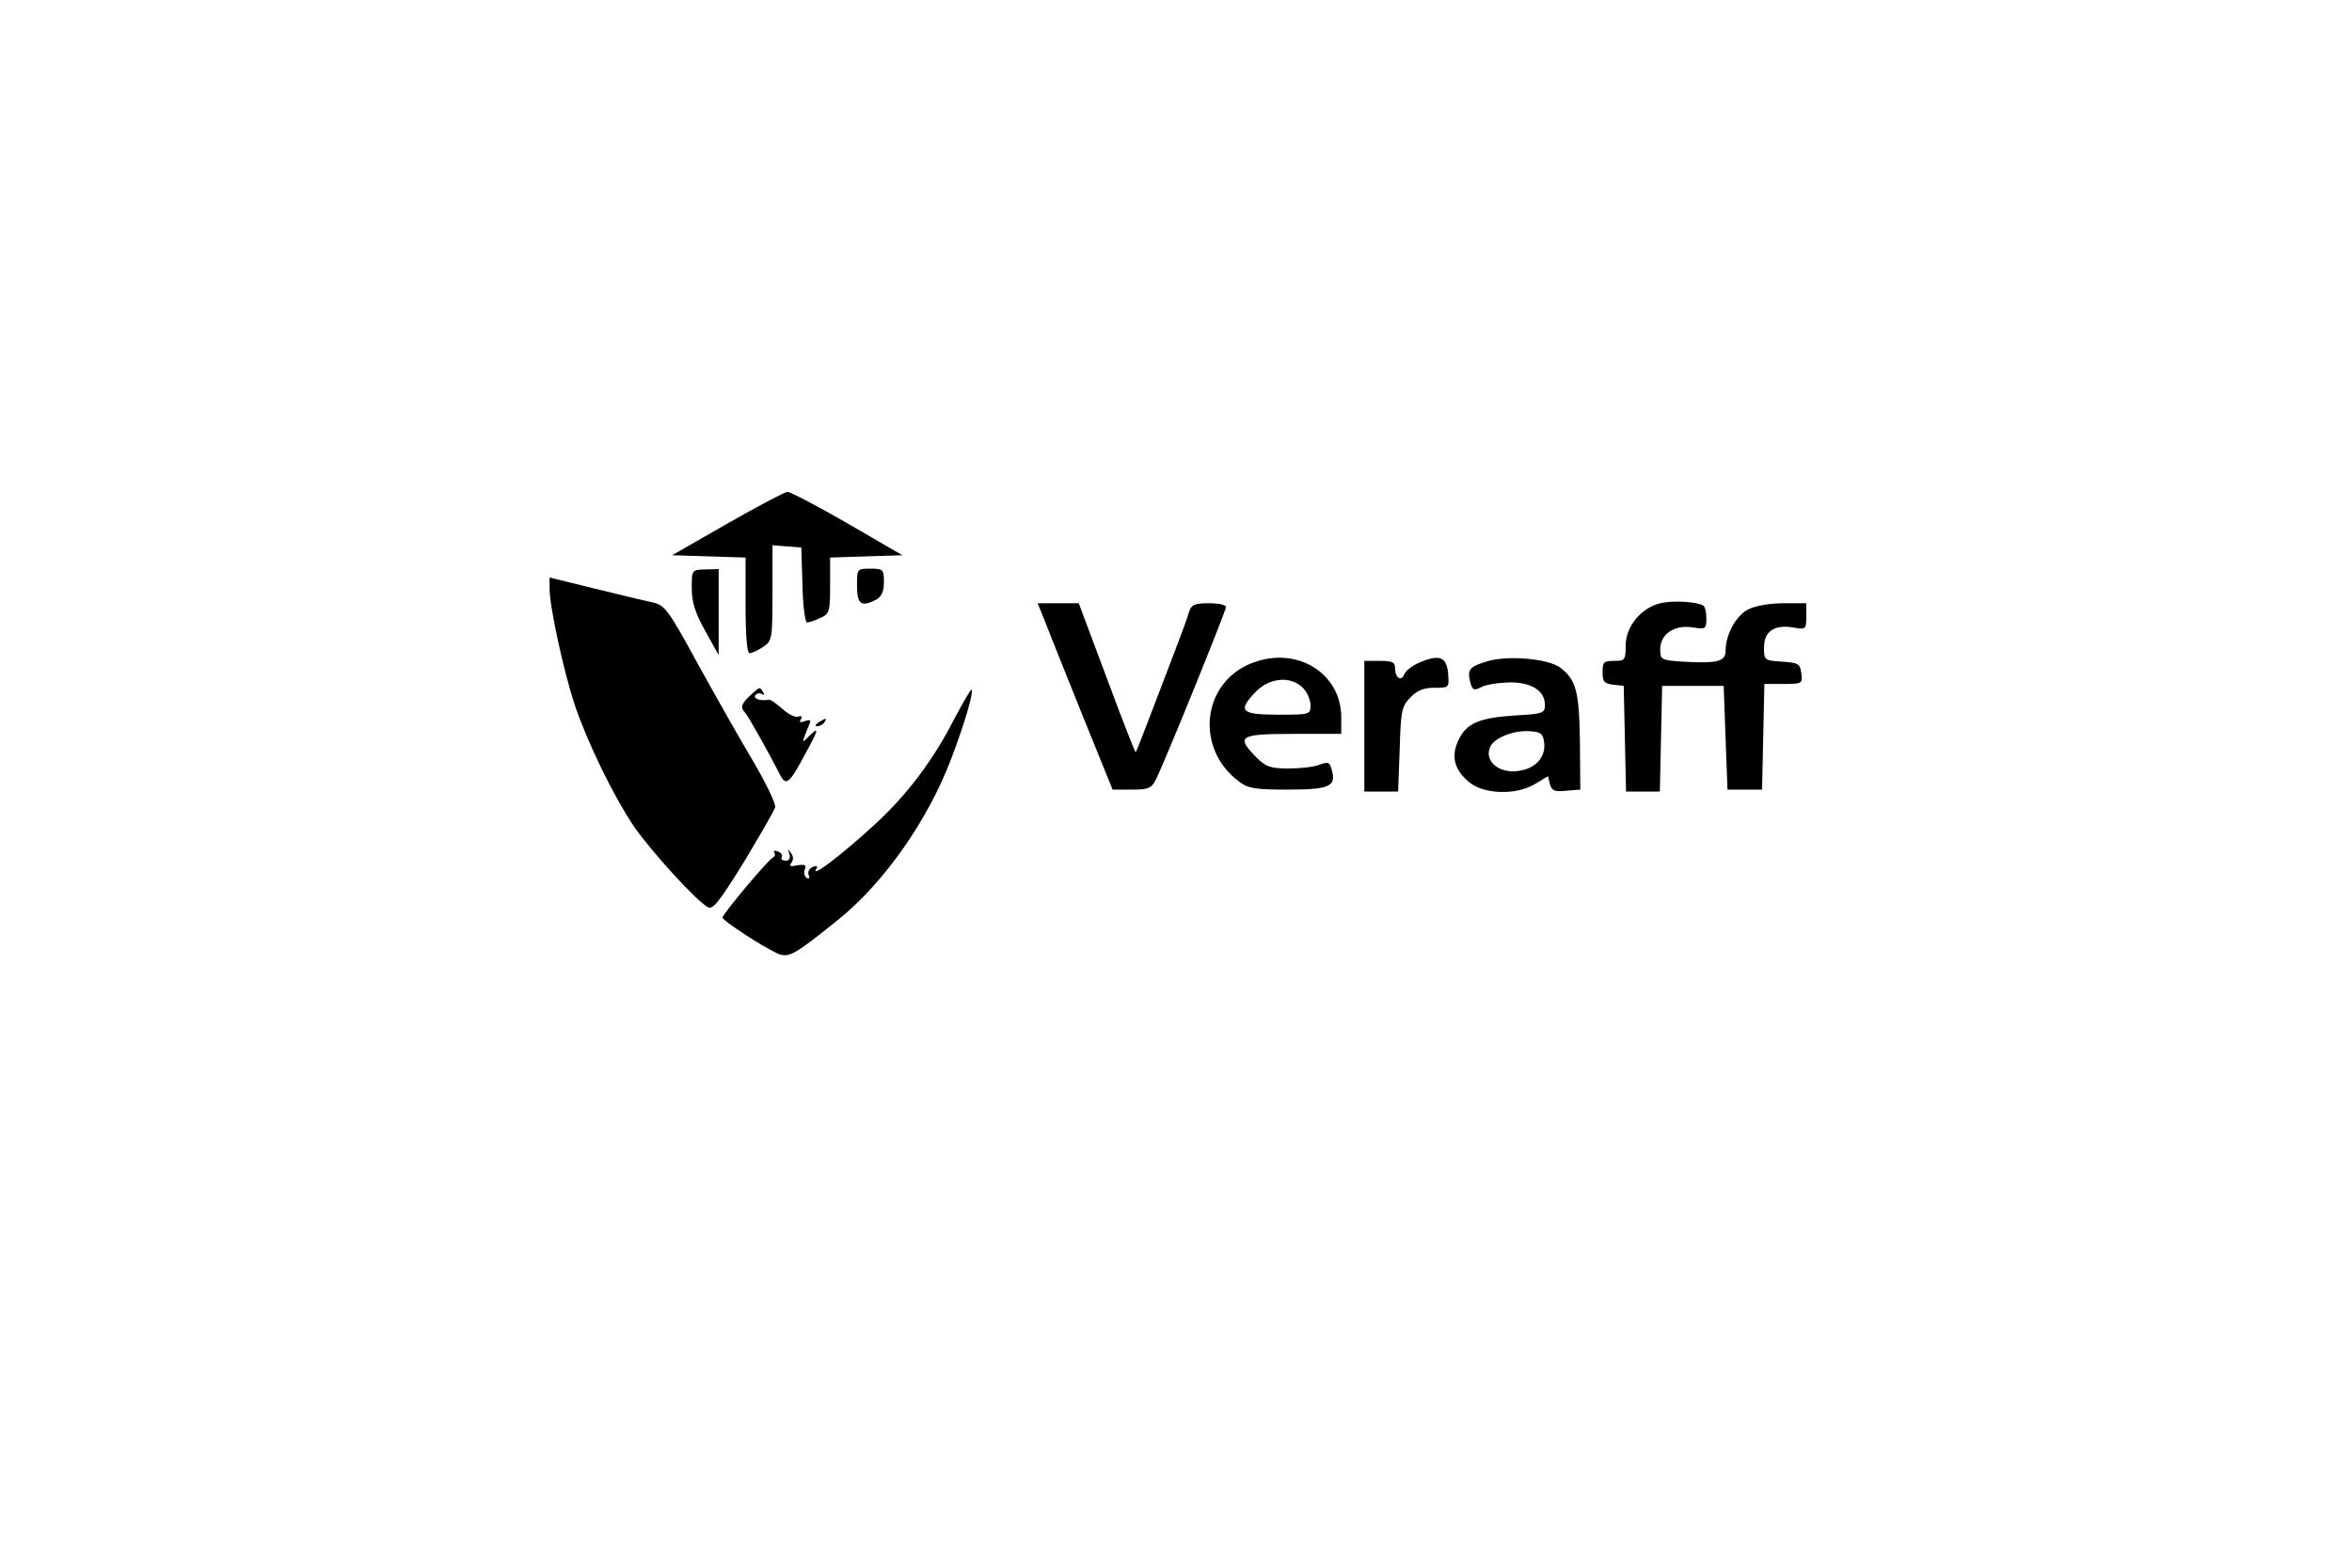
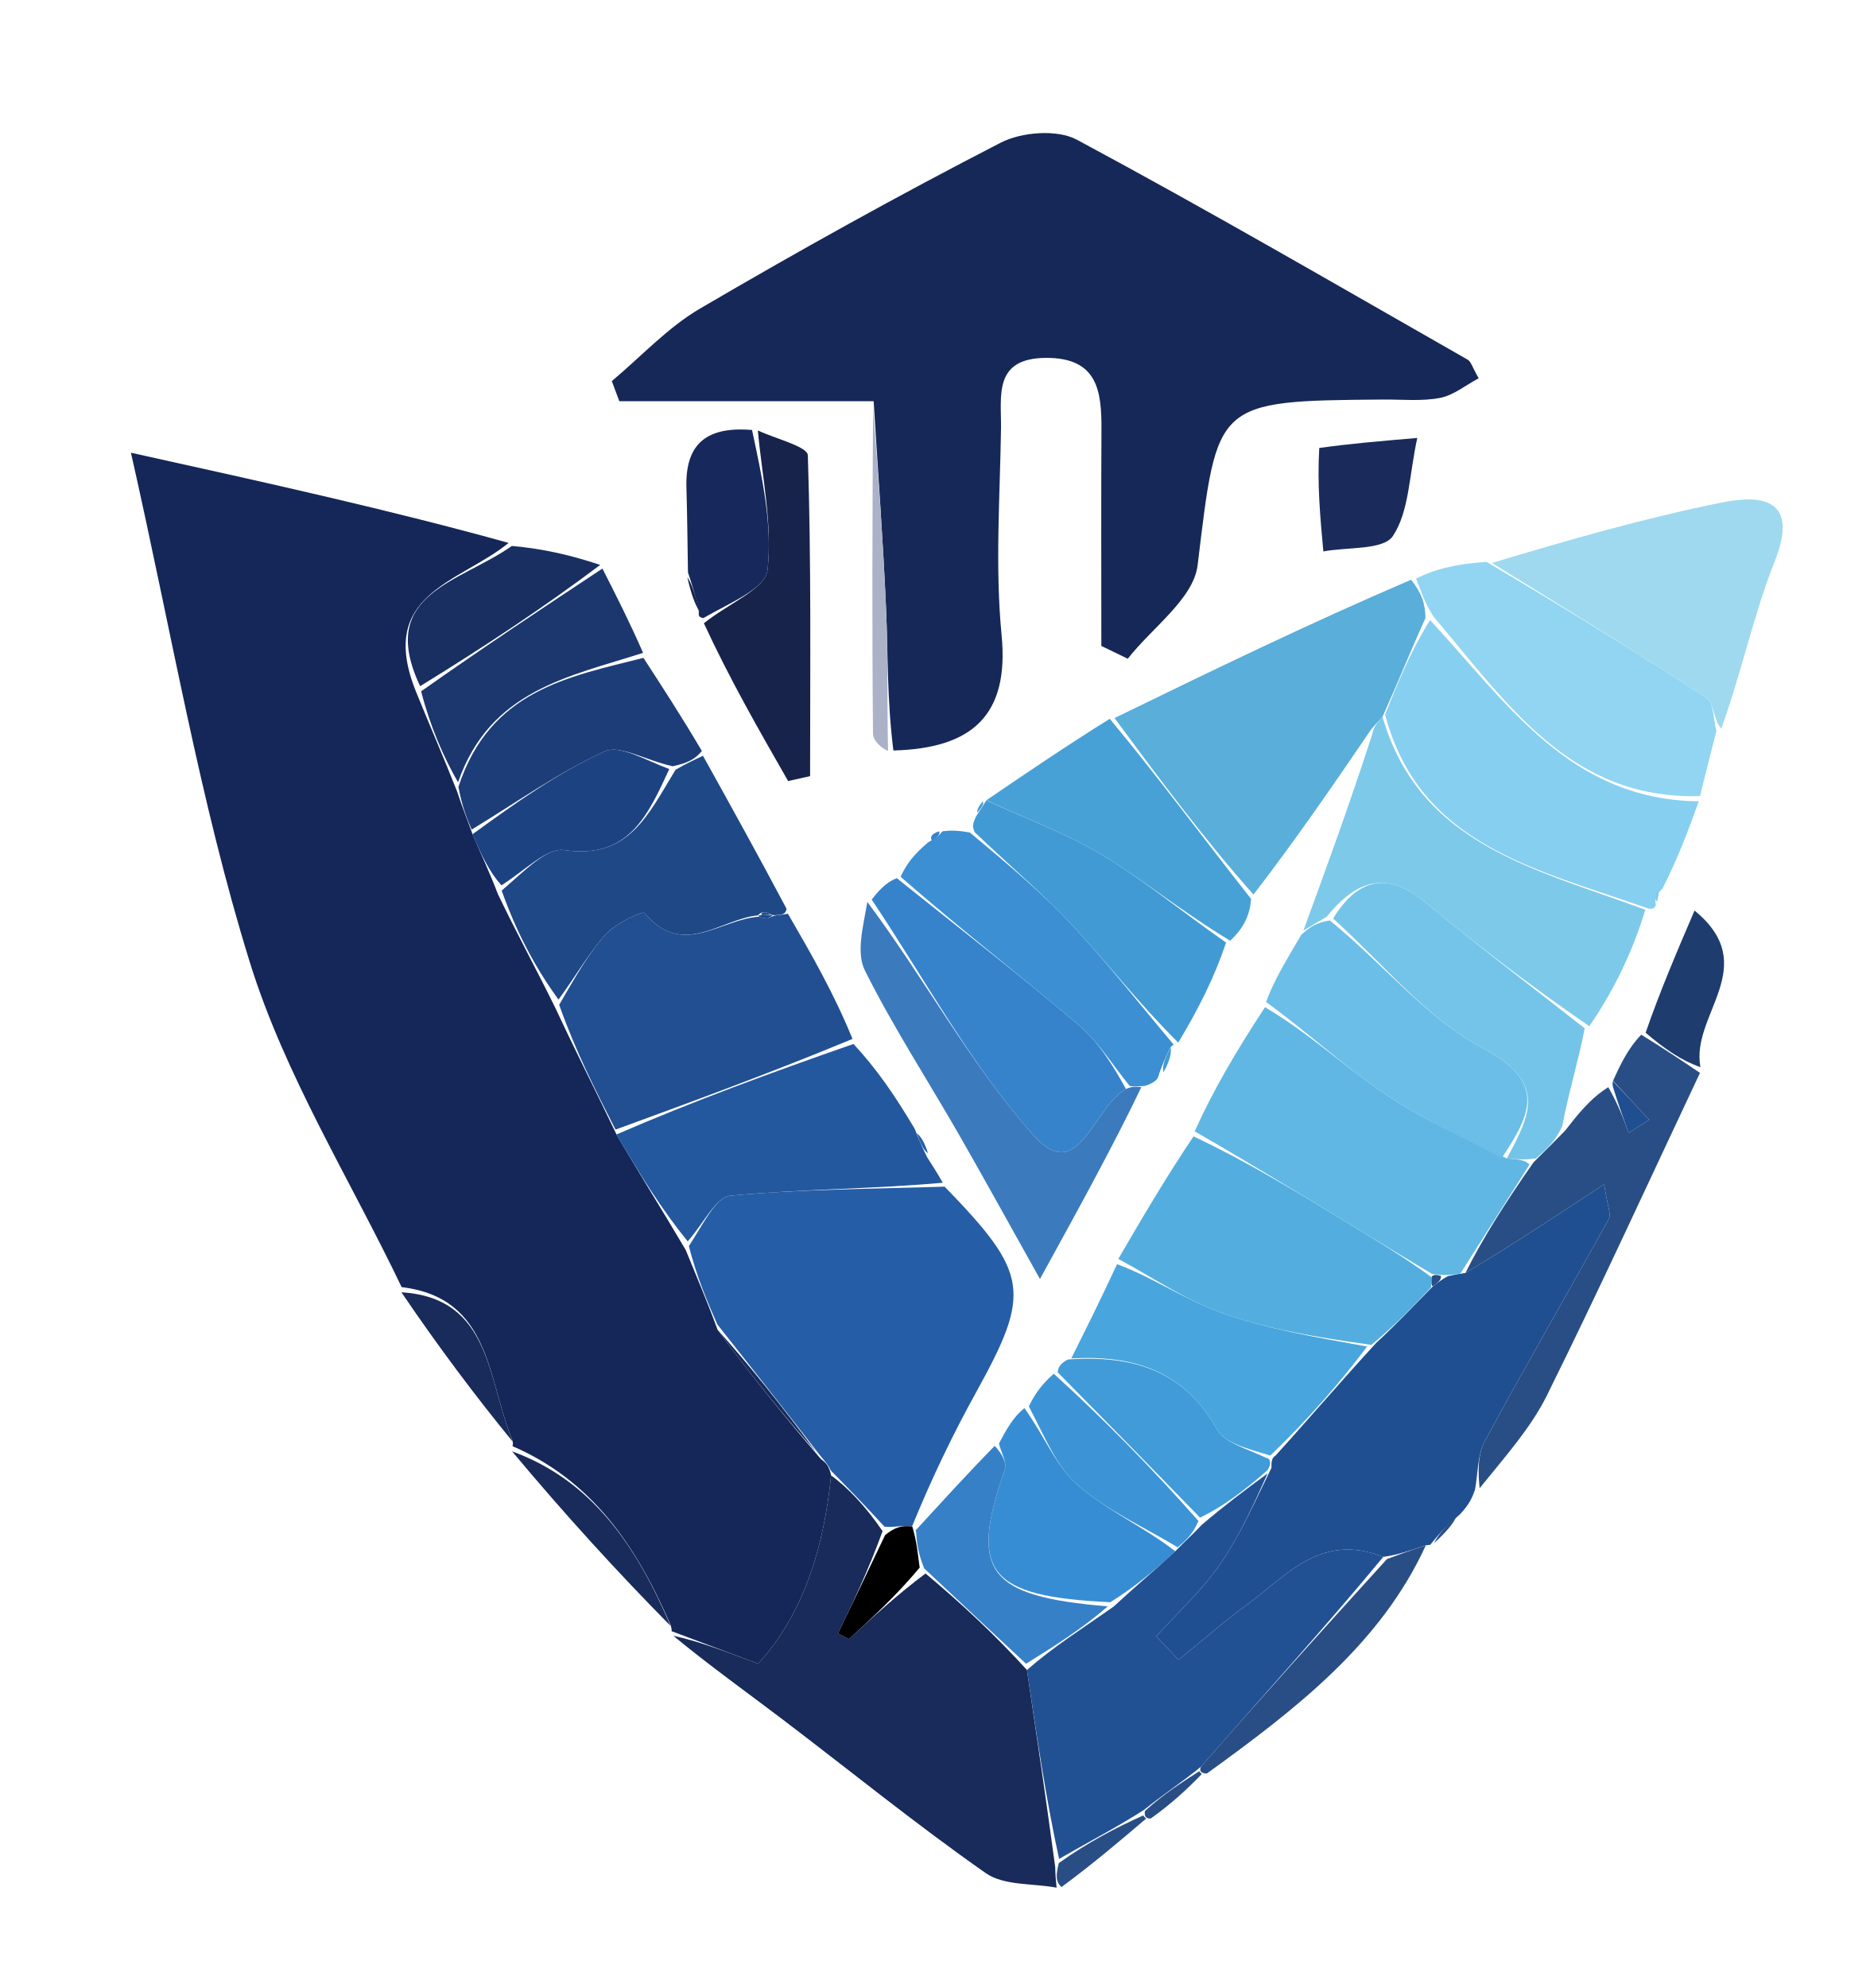
- <svg xmlns="http://www.w3.org/2000/svg" version="1.0" width="612pt" height="408pt" viewBox="0 0 612 408" preserveAspectRatio="xMidYMid meet">
-   <g transform="translate(0,408) scale(0.1,-0.1)" fill="#000000" stroke="none">
-     <path d="M1892 2717 l-143 -82 95 -3 96 -3 0 -124 c0 -80 4 -125 10 -125 6 0 22 7 35 16 24 16 25 20 25 141 l0 124 38 -3 37 -3 3 -97 c1 -54 7 -98 12 -98 5 0 21 5 35 12 23 10 25 16 25 84 l0 73 94 3 94 3 -143 83 c-78 45 -149 82 -156 82 -8 -1 -78 -38 -157 -83z" />
-     <path d="M1800 2549 c0 -37 9 -64 35 -111 l35 -63 0 112 0 112 -35 -1 c-35 -1 -35 -1 -35 -49z" />
-     <path d="M2230 2555 c0 -48 11 -56 51 -35 13 8 19 21 19 45 0 33 -2 35 -35 35 -35 0 -35 0 -35 -45z" />
-     <path d="M1430 2548 c0 -47 37 -217 66 -304 33 -97 99 -234 155 -317 44 -63 161 -192 191 -208 13 -7 29 13 94 118 42 70 79 134 81 142 2 9 -23 61 -55 116 -33 55 -98 170 -145 255 -78 143 -87 155 -118 162 -19 4 -87 20 -151 36 l-118 29 0 -29z" />
-     <path d="M4320 2510 c-50 -12 -90 -61 -90 -110 0 -38 -2 -40 -30 -40 -27 0 -30 -3 -30 -29 0 -25 4 -30 28 -33 l27 -3 3 -137 3 -138 44 0 44 0 3 138 3 137 80 0 80 0 5 -135 5 -135 45 0 45 0 3 138 3 137 50 0 c48 0 50 1 46 28 -3 25 -8 27 -50 30 -46 3 -47 4 -47 37 0 42 27 60 76 52 33 -6 34 -5 34 29 l0 34 -60 0 c-36 0 -74 -7 -91 -16 -32 -16 -59 -66 -59 -108 0 -28 -22 -33 -112 -28 -56 4 -58 5 -58 33 0 39 38 64 85 56 33 -5 35 -4 35 23 0 16 -3 31 -8 34 -17 10 -79 14 -112 6z" />
-     <path d="M2717 2468 c9 -24 53 -133 97 -243 l81 -200 50 0 c42 0 51 3 62 25 21 40 183 440 183 450 0 6 -20 10 -44 10 -38 0 -46 -4 -52 -22 -3 -13 -21 -61 -39 -108 -18 -47 -47 -123 -65 -170 -18 -47 -33 -86 -35 -88 -1 -1 -35 85 -75 193 l-73 195 -54 0 -53 0 17 -42z" />
-     <path d="M3262 2356 c-134 -48 -155 -223 -38 -310 23 -18 42 -21 126 -21 108 0 127 8 116 49 -6 23 -9 24 -32 16 -14 -6 -50 -10 -80 -10 -48 0 -60 4 -85 29 -54 55 -44 61 96 61 l125 0 0 43 c0 114 -113 185 -228 143z m128 -66 c11 -11 20 -31 20 -45 0 -25 -1 -25 -85 -25 -97 0 -106 10 -56 61 36 36 90 40 121 9z" />
-     <path d="M3692 2355 c-18 -8 -35 -21 -38 -30 -8 -20 -24 -9 -24 16 0 16 -7 19 -40 19 l-40 0 0 -170 0 -170 44 0 44 0 4 109 c3 100 5 112 27 135 18 19 35 26 63 26 39 0 39 0 36 38 -4 43 -23 50 -76 27z" />
-     <path d="M3870 2359 c-46 -14 -52 -21 -45 -52 6 -23 10 -25 28 -16 11 7 44 12 73 13 58 1 94 -21 94 -59 0 -21 -6 -23 -77 -27 -94 -6 -127 -20 -148 -64 -20 -42 -11 -77 27 -109 39 -33 124 -35 173 -5 l33 20 5 -21 c5 -17 12 -20 42 -17 l37 3 -1 125 c-2 133 -10 161 -52 193 -32 23 -136 32 -189 16z m148 -212 c4 -35 -19 -64 -59 -72 -53 -12 -98 21 -82 60 9 24 61 45 103 42 30 -2 35 -6 38 -30z" />
-     <path d="M1952 2270 c-24 -23 -26 -31 -13 -45 8 -9 56 -94 89 -158 17 -35 25 -29 70 56 33 60 34 68 6 40 -19 -19 -19 -20 3 35 4 8 0 10 -13 5 -12 -4 -15 -3 -10 5 4 7 2 10 -7 7 -7 -3 -26 6 -41 20 -15 13 -30 24 -34 24 -23 -4 -42 2 -37 11 4 6 11 7 17 4 7 -4 8 -2 4 4 -9 15 -8 16 -34 -8z" />
-     <path d="M2482 2207 c-53 -104 -122 -196 -205 -272 -89 -82 -170 -143 -153 -116 5 7 1 9 -9 5 -9 -4 -14 -13 -11 -21 4 -8 1 -11 -5 -8 -6 4 -8 14 -5 22 5 12 1 14 -19 11 -18 -4 -23 -2 -16 6 6 8 6 17 -1 26 -8 12 -9 12 -4 -2 3 -12 0 -18 -10 -18 -8 0 -13 4 -10 9 3 5 -1 12 -10 15 -8 3 -13 2 -9 -3 3 -5 1 -11 -4 -13 -11 -4 -131 -147 -131 -156 0 -8 103 -75 142 -93 30 -13 42 -7 161 89 117 95 231 256 292 417 35 92 59 174 53 180 -2 2 -22 -33 -46 -78z" />
-     <path d="M2130 2200 c-9 -6 -10 -10 -3 -10 6 0 15 5 18 10 8 12 4 12 -15 0z" />
-   </g>
+ <svg xmlns="http://www.w3.org/2000/svg" version="1.1" id="Layer_1" x="0px" y="0px" width="100%" viewBox="0 0 131 139" enable-background="new 0 0 131 139" xml:space="preserve" style="background: transparent;">
+   <path fill="#152759" opacity="1" stroke="none" d=" M28.087,89.995   C24.473,82.444 19.922,75.183 17.467,67.272   C13.971,56.007 12.014,44.264 9.156,31.654   C18.95,33.819 27.274,35.659 35.57,37.96   C32.118,40.764 26.326,41.498 29.092,48.364   C30.091,50.829 31.02,52.937 31.975,55.365   C32.328,56.459 32.655,57.232 33.046,58.328   C33.672,59.817 34.237,60.984 34.82,62.519   C36.162,65.31 37.486,67.731 38.856,70.514   C40.283,73.578 41.663,76.28 43.112,79.32   C44.744,82.13 46.307,84.6 47.952,87.397   C48.741,89.347 49.449,90.969 50.18,92.977   C52.543,96.209 54.883,99.055 57.404,102.015   C57.81,102.312 57.978,102.539 58.121,103.157   C57.586,108.409 56.124,112.901 53.018,116.326   C50.55,115.399 48.757,114.725 46.963,114.051   C46.963,114.051 46.993,114.003 46.914,113.664   C44.5,108.052 41.367,103.5 35.83,101.113   C35.83,101.113 35.894,101.081 35.856,100.776   C34.054,96.38 34.364,90.757 28.087,89.995  z" />
+   <path fill="#162857" opacity="1" stroke="none" d=" M61.093,28.053   C55.165,28.053 49.238,28.053 43.31,28.053   C43.135,27.584 42.959,27.116 42.784,26.647   C44.828,24.936 46.683,22.904 48.952,21.576   C55.858,17.531 62.862,13.639 69.978,9.977   C71.441,9.224 73.927,9.029 75.303,9.767   C84.513,14.708 93.551,19.967 102.633,25.147   C102.872,25.283 102.962,25.681 103.405,26.449   C102.493,26.933 101.648,27.639 100.703,27.821   C99.418,28.069 98.055,27.925 96.725,27.935   C84.894,28.03 85.141,28.059 83.75,39.519   C83.465,41.862 80.562,43.887 78.865,46.059   C78.249,45.76 77.633,45.462 77.017,45.164   C77.017,40.128 76.997,35.092 77.025,30.056   C77.04,27.347 76.767,25.008 73.153,25.023   C69.425,25.039 70.035,27.727 70.001,29.955   C69.928,34.776 69.578,39.635 70.042,44.41   C70.588,50.024 67.973,52.331 62.475,52.474   C62.022,48.891 62.102,45.737 61.965,42.593   C61.752,37.743 61.391,32.899 61.093,28.053  z" />
+   <path fill="#255EA6" opacity="1" stroke="none" d=" M58.088,102.808   C57.978,102.539 57.81,102.312 57.284,101.685   C54.708,98.359 52.432,95.475 50.156,92.592   C49.449,90.969 48.741,89.347 48.173,87.125   C49.228,85.506 50.071,83.691 51.073,83.599   C56.045,83.139 61.058,83.134 66.057,82.968   C71.953,89.039 72.125,90.358 68.275,97.32   C66.629,100.296 65.153,103.366 63.786,106.713   C63.973,107.033 64.059,107.051 63.797,106.739   C63.031,106.624 62.526,106.821 61.849,106.741   C60.48,105.245 59.284,104.027 58.088,102.808  z" />
+   <path fill="#182B5A" opacity="1" stroke="none" d=" M58.121,103.157   C59.284,104.027 60.48,105.245 61.72,107.058   C60.708,109.84 59.653,112.028 58.597,114.216   C58.854,114.346 59.111,114.475 59.367,114.605   C61.049,113.057 62.73,111.508 64.724,110.017   C67.275,112.159 69.513,114.244 71.814,116.762   C72.522,121.543 73.167,125.89 73.789,130.53   C73.808,131.209 73.848,131.596 73.889,131.984   C72.217,131.674 70.203,131.854 68.935,130.968   C64.051,127.553 59.419,123.78 54.667,120.176   C52.211,118.312 49.698,116.522 47.087,114.375   C48.757,114.725 50.55,115.399 53.018,116.326   C56.124,112.901 57.586,108.409 58.121,103.157  z" />
+   <path fill="#1F4F90" opacity="1" stroke="none" d=" M103.144,104.178   C102.959,104.677 102.775,105.177 102.06,105.917   C101.022,106.779 100.515,107.4 100.008,108.022   C100.008,108.022 99.996,107.999 99.691,108.055   C98.587,108.411 97.787,108.71 96.732,108.857   C92.364,107.116 89.971,110.169 87.223,112.179   C85.565,113.392 84.017,114.756 82.419,116.052   C81.899,115.506 81.379,114.959 80.859,114.413   C82.36,112.749 84.05,111.216 85.312,109.387   C86.719,107.347 87.736,105.039 88.916,102.623   C88.909,102.399 88.881,101.951 89.18,101.793   C91.635,99.092 93.79,96.549 96.248,93.887   C97.726,92.516 98.9,91.264 100.235,89.905   C100.603,89.646 100.794,89.474 101.257,89.224   C101.741,89.125 101.935,89.083 102.479,89.003   C105.805,87.005 108.78,85.046 112.18,82.808   C112.4,84.308 112.687,84.896 112.505,85.225   C109.638,90.409 106.659,95.532 103.842,100.743   C103.31,101.726 103.361,103.025 103.144,104.178  M101.499,91.473   C101.499,91.473 101.513,91.512 101.499,91.473  z" />
+   <path fill="#59AEDA" opacity="1" stroke="none" d=" M77.94,50.206   C84.689,46.921 91.438,43.637 98.68,40.534   C99.422,41.466 99.67,42.216 99.683,43.218   C98.585,45.635 97.723,47.798 96.68,50.121   C96.289,50.522 96.081,50.766 95.876,51.013   C93.292,54.799 90.708,58.585 87.657,62.548   C84.106,58.552 81.023,54.379 77.94,50.206  z" />
+   <path fill="#214F91" opacity="1" stroke="none" d=" M43.044,78.981   C41.663,76.28 40.283,73.578 39.103,70.254   C40.313,68.174 41.195,66.602 42.379,65.304   C43.062,64.556 44.938,63.668 45.077,63.836   C47.719,67.025 50.381,64.253 53.113,64.092   C53.228,64.179 53.643,64.229 53.643,64.229   C53.643,64.229 54.021,64.031 54.292,64.003   C54.742,63.947 54.922,63.918 55.101,63.889   C56.712,66.673 58.322,69.458 59.614,72.64   C53.878,75.019 48.461,77 43.044,78.981  z" />
+   <path fill="#53AEDF" opacity="1" stroke="none" d=" M100.075,90.012   C98.9,91.264 97.726,92.516 95.905,94.033   C91.968,93.488 88.591,92.924 85.415,91.794   C82.884,90.894 80.599,89.305 78.204,88.022   C79.814,85.26 81.423,82.498 83.463,79.455   C87.368,81.302 90.841,83.435 94.319,85.558   C96.257,86.741 98.206,87.906 100.12,89.311   C100.09,89.544 100.075,90.012 100.075,90.012  z" />
+   <path fill="#87CFF0" opacity="1" stroke="none" d=" M96.86,49.962   C97.723,47.798 98.585,45.635 100.002,43.354   C105.434,49.217 109.803,55.921 118.798,56.028   C118.1,57.948 117.403,59.869 116.271,62.104   C115.73,62.679 115.716,62.943 115.796,63.213   C115.796,63.213 115.806,63.636 115.248,63.517   C107.369,60.747 99.285,59.109 96.86,49.962  z" />
+   <path fill="#60B7E3" opacity="1" stroke="none" d=" M100.15,89.079   C98.206,87.906 96.257,86.741 94.319,85.558   C90.841,83.435 87.368,81.302 83.546,79.104   C84.813,76.277 86.426,73.52 88.463,70.423   C91.512,72.226 94.008,74.559 96.8,76.457   C99.374,78.206 102.267,79.488 105.373,80.999   C106.199,81.064 106.67,81.105 106.959,81.429   C105.226,84.155 103.677,86.598 102.128,89.042   C101.935,89.083 101.741,89.125 101.058,89.152   C100.569,89.137 100.15,89.079 100.15,89.079  z" />
+   <path fill="#91D5F2" opacity="1" stroke="none" d=" M118.881,55.663   C109.803,55.921 105.434,49.217 100.237,43.102   C99.67,42.216 99.422,41.466 99.022,40.453   C100.333,39.805 101.795,39.421 103.952,39.285   C109.557,42.603 114.494,45.632 119.337,48.805   C119.851,49.141 119.81,50.324 120.027,51.114   C119.672,52.508 119.318,53.903 118.881,55.663  z" />
+   <path fill="#7DC9EA" opacity="1" stroke="none" d=" M96.68,50.121   C99.285,59.109 107.369,60.747 115.058,63.611   C114.183,66.473 112.94,69.121 111.142,71.754   C106.934,68.856 103.23,66.034 99.644,63.069   C97.01,60.892 94.919,61.458 92.771,64.1   C92.073,64.512 91.61,64.789 91.146,65.067   C92.764,60.646 94.382,56.224 95.938,51.408   C96.081,50.766 96.289,50.522 96.68,50.121  z" />
+   <path fill="#23589E" opacity="1" stroke="none" d=" M43.112,79.32   C48.461,77 53.878,75.019 59.684,72.993   C61.313,74.749 62.552,76.551 63.967,78.928   C64.375,79.977 64.609,80.45 64.842,80.924   C65.164,81.424 65.485,81.924 65.932,82.696   C61.058,83.134 56.045,83.139 51.073,83.599   C50.071,83.691 49.228,85.506 48.092,86.799   C46.307,84.6 44.744,82.13 43.112,79.32  z" />
+   <path fill="#1F4887" opacity="1" stroke="none" d=" M52.997,64.004   C50.381,64.253 47.719,67.025 45.077,63.836   C44.938,63.668 43.062,64.556 42.379,65.304   C41.195,66.602 40.313,68.174 39.057,69.892   C37.486,67.731 36.162,65.31 35.083,62.271   C36.714,60.867 38.22,59.258 39.465,59.439   C43.987,60.1 45.325,56.951 47.244,53.817   C48.042,53.362 48.601,53.103 49.16,52.844   C51.077,56.298 52.995,59.751 55.007,63.547   C54.922,63.918 54.742,63.947 54.275,63.988   C53.987,64 53.951,63.972 53.844,63.89   C53.459,63.708 53.216,63.771 53.005,63.997   C53.001,63.999 52.997,64.004 52.997,64.004  z" />
+   <path fill="#9ED9EF" opacity="1" stroke="none" d=" M120.369,50.948   C119.81,50.324 119.851,49.141 119.337,48.805   C114.494,45.632 109.557,42.603 104.329,39.364   C109.486,37.813 114.921,36.238 120.45,35.127   C123.342,34.546 125.808,34.972 124.1,39.268   C122.627,42.97 121.815,46.934 120.369,50.948  z" />
+   <path fill="#6ABEE7" opacity="1" stroke="none" d=" M90.998,65.364   C91.61,64.789 92.073,64.512 92.99,64.355   C96.813,67.47 99.784,71.22 103.656,73.264   C108.28,75.705 106.971,77.994 105.019,80.975   C102.267,79.488 99.374,78.206 96.8,76.457   C94.008,74.559 91.512,72.226 88.536,70.059   C89.074,68.577 89.962,67.119 90.998,65.364  z" />
+   <path fill="#3683CC" opacity="1" stroke="none" d=" M60.957,62.895   C61.43,62.31 61.903,61.726 62.709,61.399   C67.189,64.987 71.399,68.246 75.452,71.69   C76.839,72.868 77.834,74.508 78.739,76.14   C76.383,77.478 75.442,82.944 72.267,79.373   C67.874,74.433 64.67,68.438 60.957,62.895  z" />
+   <path fill="#294E85" opacity="1" stroke="none" d=" M102.479,89.003   C103.677,86.598 105.226,84.155 107.236,81.273   C108.282,80.241 108.866,79.646 109.451,79.052   C110.329,77.927 111.206,76.802 112.469,76.014   C113.199,77.304 113.545,78.258 113.89,79.212   C114.367,78.907 114.844,78.601 115.321,78.296   C114.48,77.386 113.638,76.475 112.797,75.565   C113.32,74.432 113.843,73.3 114.773,72.346   C116.413,73.355 117.647,74.185 118.881,75.015   C115.333,82.536 111.875,90.102 108.184,97.552   C107.051,99.841 105.279,101.813 103.472,104.054   C103.361,103.025 103.31,101.726 103.842,100.743   C106.659,95.532 109.638,90.409 112.505,85.225   C112.687,84.896 112.4,84.308 112.18,82.808   C108.78,85.046 105.805,87.005 102.479,89.003  z" />
+   <path fill="#49A5DD" opacity="1" stroke="none" d=" M78.115,88.39   C80.599,89.305 82.884,90.894 85.415,91.794   C88.591,92.924 91.968,93.488 95.602,94.151   C93.79,96.549 91.635,99.092 88.832,101.771   C87.126,101.262 85.612,100.87 85.087,99.928   C82.797,95.819 79.221,94.734 74.912,94.98   C75.95,92.905 76.988,90.831 78.115,88.39  z" />
+   <path fill="#74C4E9" opacity="1" stroke="none" d=" M109.254,78.711   C108.866,79.646 108.282,80.241 107.419,80.991   C106.67,81.105 106.199,81.064 105.373,80.999   C106.971,77.994 108.28,75.705 103.656,73.264   C99.784,71.22 96.813,67.47 93.224,64.221   C94.919,61.458 97.01,60.892 99.644,63.069   C103.23,66.034 106.934,68.856 110.818,71.899   C110.384,74.163 109.72,76.267 109.254,78.711  z" />
+   <path fill="#48A1D6" opacity="1" stroke="none" d=" M77.606,50.257   C81.023,54.379 84.106,58.552 87.492,62.857   C87.407,63.925 87.019,64.86 86.026,65.774   C82.648,63.744 79.992,61.542 77.071,59.78   C74.527,58.247 71.684,57.211 68.973,55.956   C71.739,54.073 74.506,52.191 77.606,50.257  z" />
+   <path fill="#3B8FD2" opacity="1" stroke="none" d=" M79.008,75.937   C77.834,74.508 76.839,72.868 75.452,71.69   C71.399,68.246 67.189,64.987 62.978,61.302   C63.427,60.336 63.939,59.725 64.9,58.899   C65.563,58.527 65.748,58.34 65.904,58.124   C66.354,58.074 66.805,58.023 67.827,58.212   C70.613,60.533 72.945,62.503 75.009,64.723   C77.485,67.386 79.733,70.262 82.079,73.046   C82.079,73.046 82.017,73.044 81.84,73.244   C81.461,73.991 81.258,74.537 81.055,75.082   C80.996,75.421 80.824,75.686 80.043,75.931   C79.367,75.969 79.188,75.953 79.008,75.937  z" />
+   <path fill="#3C7ABE" opacity="1" stroke="none" d=" M78.739,76.14   C79.188,75.953 79.367,75.969 79.815,76.013   C77.854,80.098 75.624,84.154 72.724,89.428   C70.277,85.059 68.663,82.115 66.989,79.206   C64.812,75.422 62.423,71.748 60.48,67.85   C59.857,66.6 60.362,64.787 60.654,63.064   C64.67,68.438 67.874,74.433 72.267,79.373   C75.442,82.944 76.383,77.478 78.739,76.14  z" />
+   <path fill="#429AD5" opacity="1" stroke="none" d=" M82.395,72.899   C79.733,70.262 77.485,67.386 75.009,64.723   C72.945,62.503 70.613,60.533 68.17,58.198   C67.974,57.779 68.007,57.615 68.268,57.059   C68.672,56.446 68.829,56.213 68.967,55.967   C68.967,55.967 68.995,55.989 68.984,55.973   C71.684,57.211 74.527,58.247 77.071,59.78   C79.992,61.542 82.648,63.744 85.74,65.905   C84.944,68.287 83.828,70.519 82.395,72.899  z" />
+   <path fill="#17234B" opacity="1" stroke="none" d=" M52.996,30.097   C54.214,30.674 56.471,31.218 56.492,31.835   C56.736,39.306 56.65,46.787 56.65,54.266   C56.138,54.381 55.625,54.495 55.113,54.61   C53.056,51.019 50.999,47.427 49.223,43.577   C50.966,42.179 53.525,41.164 53.671,39.876   C54.034,36.683 53.293,33.365 52.996,30.097  z" />
+   <path fill="#1D3D78" opacity="1" stroke="none" d=" M49.083,52.509   C48.601,53.103 48.042,53.362 47.042,53.577   C45.136,53.156 43.336,52.048 42.27,52.538   C39.022,54.03 36.058,56.137 32.983,58.005   C32.655,57.232 32.328,56.459 32.057,55.02   C34.262,48.259 39.755,47.322 44.996,45.998   C46.333,48.057 47.67,50.115 49.083,52.509  z" />
+   <path fill="#378DD3" opacity="1" stroke="none" d=" M69.855,100.934   C70.342,100.016 70.828,99.097 71.64,98.456   C73.075,100.468 73.877,102.564 75.373,103.852   C77.426,105.618 80.006,106.772 82.189,108.464   C80.698,109.839 79.379,110.939 77.644,112.027   C69.05,111.621 67.772,109.896 70.261,102.758   C70.435,102.258 70.004,101.547 69.855,100.934  z" />
+   <path fill="#1B376E" opacity="1" stroke="none" d=" M44.971,45.647   C39.755,47.322 34.262,48.259 32.032,54.698   C31.02,52.937 30.091,50.829 29.45,48.336   C33.868,45.218 37.998,42.486 42.127,39.754   C43.067,41.601 44.007,43.448 44.971,45.647  z" />
+   <path fill="#409BD8" opacity="1" stroke="none" d=" M74.678,95.055   C79.221,94.734 82.797,95.819 85.087,99.928   C85.612,100.87 87.126,101.262 88.533,101.929   C88.881,101.951 88.909,102.399 88.636,102.799   C86.957,104.262 85.551,105.325 83.919,106.112   C80.452,102.543 77.21,99.25 73.969,95.956   C73.992,95.603 74.15,95.327 74.678,95.055  z" />
+   <path fill="#17295C" opacity="1" stroke="none" d=" M52.59,30.064   C53.293,33.365 54.034,36.683 53.671,39.876   C53.525,41.164 50.966,42.179 49.175,43.223   C48.847,43.129 48.847,43.074 48.871,42.738   C48.634,41.61 48.372,40.817 48.11,40.024   C48.076,38.049 48.061,36.073 48.002,34.099   C47.916,31.205 49.229,29.783 52.59,30.064  z" />
+   <path fill="#192F62" opacity="1" stroke="none" d=" M41.973,39.499   C37.998,42.486 33.868,45.218 29.379,47.978   C26.326,41.498 32.118,40.764 35.793,38.173   C37.968,38.365 39.893,38.805 41.973,39.499  z" />
+   <path fill="#3680C7" opacity="1" stroke="none" d=" M69.556,101.097   C70.004,101.547 70.435,102.258 70.261,102.758   C67.772,109.896 69.05,111.621 77.464,112.316   C75.716,113.854 73.734,115.091 71.751,116.329   C69.513,114.244 67.275,112.159 64.626,109.66   C64.163,108.515 64.111,107.783 64.059,107.051   C64.059,107.051 63.973,107.033 63.963,107.075   C65.722,105.165 67.49,103.212 69.556,101.097  z" />
+   <path fill="#1A2B5B" opacity="1" stroke="none" d=" M92.257,31.322   C94.395,31.025 96.164,30.873 99.111,30.621   C98.532,33.278 98.546,35.762 97.405,37.479   C96.743,38.475 94.225,38.238 92.542,38.556   C92.324,36.193 92.106,33.83 92.257,31.322  z" />
+   <path fill="#3C94D6" opacity="1" stroke="none" d=" M73.691,96.051   C77.21,99.25 80.452,102.543 83.808,106.345   C83.402,107.299 82.881,107.744 82.36,108.189   C80.006,106.772 77.426,105.618 75.373,103.852   C73.877,102.564 73.075,100.468 71.947,98.336   C72.425,97.341 72.919,96.744 73.691,96.051  z" />
+   <path fill="#294E85" opacity="1" stroke="none" d=" M96.988,109.01   C97.787,108.71 98.587,108.411 99.703,108.059   C96.575,114.897 90.684,119.464 84.389,124.008   C83.979,123.979 83.859,123.847 83.98,123.53   C88.397,118.479 92.692,113.744 96.988,109.01  z" />
+   <path fill="#182B5A" opacity="1" stroke="none" d=" M35.81,101.478   C41.367,103.5 44.5,108.052 46.894,113.684   C43.232,109.977 39.511,105.911 35.81,101.478  z" />
+   <path fill="#1E3C6E" opacity="1" stroke="none" d=" M118.91,74.612   C117.647,74.185 116.413,73.355 115.078,72.208   C116.095,69.278 117.214,66.666 118.499,63.664   C123.25,67.565 118.221,70.912 118.91,74.612  z" />
+   <path fill="#182B5A" opacity="1" stroke="none" d=" M28.069,90.353   C34.364,90.757 34.054,96.38 35.863,100.811   C33.289,97.671 30.67,94.191 28.069,90.353  z" />
+   <path fill="#ABB2C7" opacity="1" stroke="none" d=" M61.052,28.516   C61.391,32.899 61.752,37.743 61.965,42.593   C62.102,45.737 62.022,48.891 62.103,52.499   C61.777,52.402 61.054,51.851 61.049,51.294   C60.977,43.856 61.006,36.417 61.052,28.516  z" />
+   <path fill="#294E85" opacity="1" stroke="none" d=" M74.232,131.941   C73.848,131.596 73.808,131.209 74.041,130.266   C76.167,128.759 78.02,127.809 79.94,126.935   C80.007,127.01 80.142,127.162 80.142,127.162   C78.286,128.741 76.431,130.319 74.232,131.941  z" />
+   <path fill="#294E85" opacity="1" stroke="none" d=" M84.038,124.045   C83.001,125.119 81.904,126.127 80.474,127.149   C80.142,127.162 80.007,127.01 80.064,126.625   C81.367,125.443 82.613,124.645 83.859,123.847   C83.859,123.847 83.979,123.979 84.038,124.045  z" />
+   <path fill="#294E85" opacity="1" stroke="none" d=" M100.284,107.895   C100.515,107.4 101.022,106.779 101.833,106.06   C101.611,106.564 101.086,107.167 100.284,107.895  z" />
+   <path fill="#17234B" opacity="1" stroke="none" d=" M48.066,40.353   C48.372,40.817 48.634,41.61 48.894,42.723   C48.602,42.257 48.312,41.47 48.066,40.353  z" />
+   <path fill="#255EA6" opacity="1" stroke="none" d=" M64.895,80.632   C64.609,80.45 64.375,79.977 64.114,79.237   C64.374,79.428 64.662,79.884 64.895,80.632  z" />
+   <path fill="#429AD5" opacity="1" stroke="none" d=" M81.354,74.968   C81.258,74.537 81.461,73.991 81.867,73.228   C81.931,73.625 81.793,74.239 81.354,74.968  z" />
+   <path fill="#48A1D6" opacity="1" stroke="none" d=" M68.727,56.038   C68.829,56.213 68.672,56.446 68.352,56.821   C68.301,56.687 68.394,56.398 68.727,56.038  z" />
+   <path fill="#7DC9EA" opacity="1" stroke="none" d=" M115.88,63.037   C115.716,62.943 115.73,62.679 115.951,62.255   C116.018,62.346 115.984,62.603 115.88,63.037  z" />
+   <path fill="#3683CC" opacity="1" stroke="none" d=" M65.677,58.125   C65.748,58.34 65.563,58.527 65.176,58.777   C65.006,58.533 65.155,58.285 65.677,58.125  z" />
+   <path fill="#1D4282" opacity="1" stroke="none" d=" M33.046,58.328   C36.058,56.137 39.022,54.03 42.27,52.538   C43.336,52.048 45.136,53.156 46.803,53.773   C45.325,56.951 43.987,60.1 39.465,59.439   C38.22,59.258 36.714,60.867 35.064,61.902   C34.237,60.984 33.672,59.817 33.046,58.328  z" />
+   <path fill="#182B5A" opacity="1" stroke="none" d=" M50.18,92.977   C52.432,95.475 54.708,98.359 57.103,101.572   C54.883,99.055 52.543,96.209 50.18,92.977  z" />
+   <path fill="#000000" opacity="1" stroke="none" d=" M63.797,106.739   C64.111,107.783 64.163,108.515 64.313,109.603   C62.73,111.508 61.049,113.057 59.367,114.605   C59.111,114.475 58.854,114.346 58.597,114.216   C59.653,112.028 60.708,109.84 61.893,107.335   C62.526,106.821 63.031,106.624 63.797,106.739  z" />
+   <path fill="#225193" opacity="1" stroke="none" d=" M83.98,123.53   C82.613,124.645 81.367,125.443 79.997,126.55   C78.02,127.809 76.167,128.759 74.063,129.973   C73.167,125.89 72.522,121.543 71.814,116.762   C73.734,115.091 75.716,113.854 77.88,112.328   C79.379,110.939 80.698,109.839 82.189,108.464   C82.881,107.744 83.402,107.299 84.034,106.621   C85.551,105.325 86.957,104.262 88.643,103.024   C87.736,105.039 86.719,107.347 85.312,109.387   C84.05,111.216 82.36,112.749 80.859,114.413   C81.379,114.959 81.899,115.506 82.419,116.052   C84.017,114.756 85.565,113.392 87.223,112.179   C89.971,110.169 92.364,107.116 96.732,108.857   C92.692,113.744 88.397,118.479 83.98,123.53  z" />
+   <path fill="#294E85" opacity="1" stroke="none" d=" M101.506,91.492   C101.513,91.512 101.499,91.473 101.506,91.492  z" />
+   <path fill="#294E85" opacity="1" stroke="none" d=" M100.12,89.311   C100.15,89.079 100.569,89.137 100.767,89.21   C100.794,89.474 100.603,89.646 100.235,89.905   C100.075,90.012 100.09,89.544 100.12,89.311  z" />
+   <path fill="#1F4887" opacity="1" stroke="none" d=" M54.004,64.016   C54.021,64.031 53.643,64.229 53.643,64.229   C53.643,64.229 53.228,64.179 53.113,64.092   C52.997,64.004 53.001,63.999 53.24,63.993   C53.48,63.988 53.951,63.972 53.951,63.972   C53.951,63.972 53.987,64 54.004,64.016  z" />
+   <path fill="#214F91" opacity="1" stroke="none" d=" M53.844,63.89   C53.951,63.972 53.48,63.988 53.244,63.992   C53.216,63.771 53.459,63.708 53.844,63.89  z" />
+   <path fill="#1F4F90" opacity="1" stroke="none" d=" M112.796,75.598   C113.638,76.475 114.48,77.386 115.321,78.296   C114.844,78.601 114.367,78.907 113.89,79.212   C113.545,78.258 113.199,77.304 112.792,75.991   C112.73,75.633 112.796,75.631 112.796,75.598  z" />
</svg>
